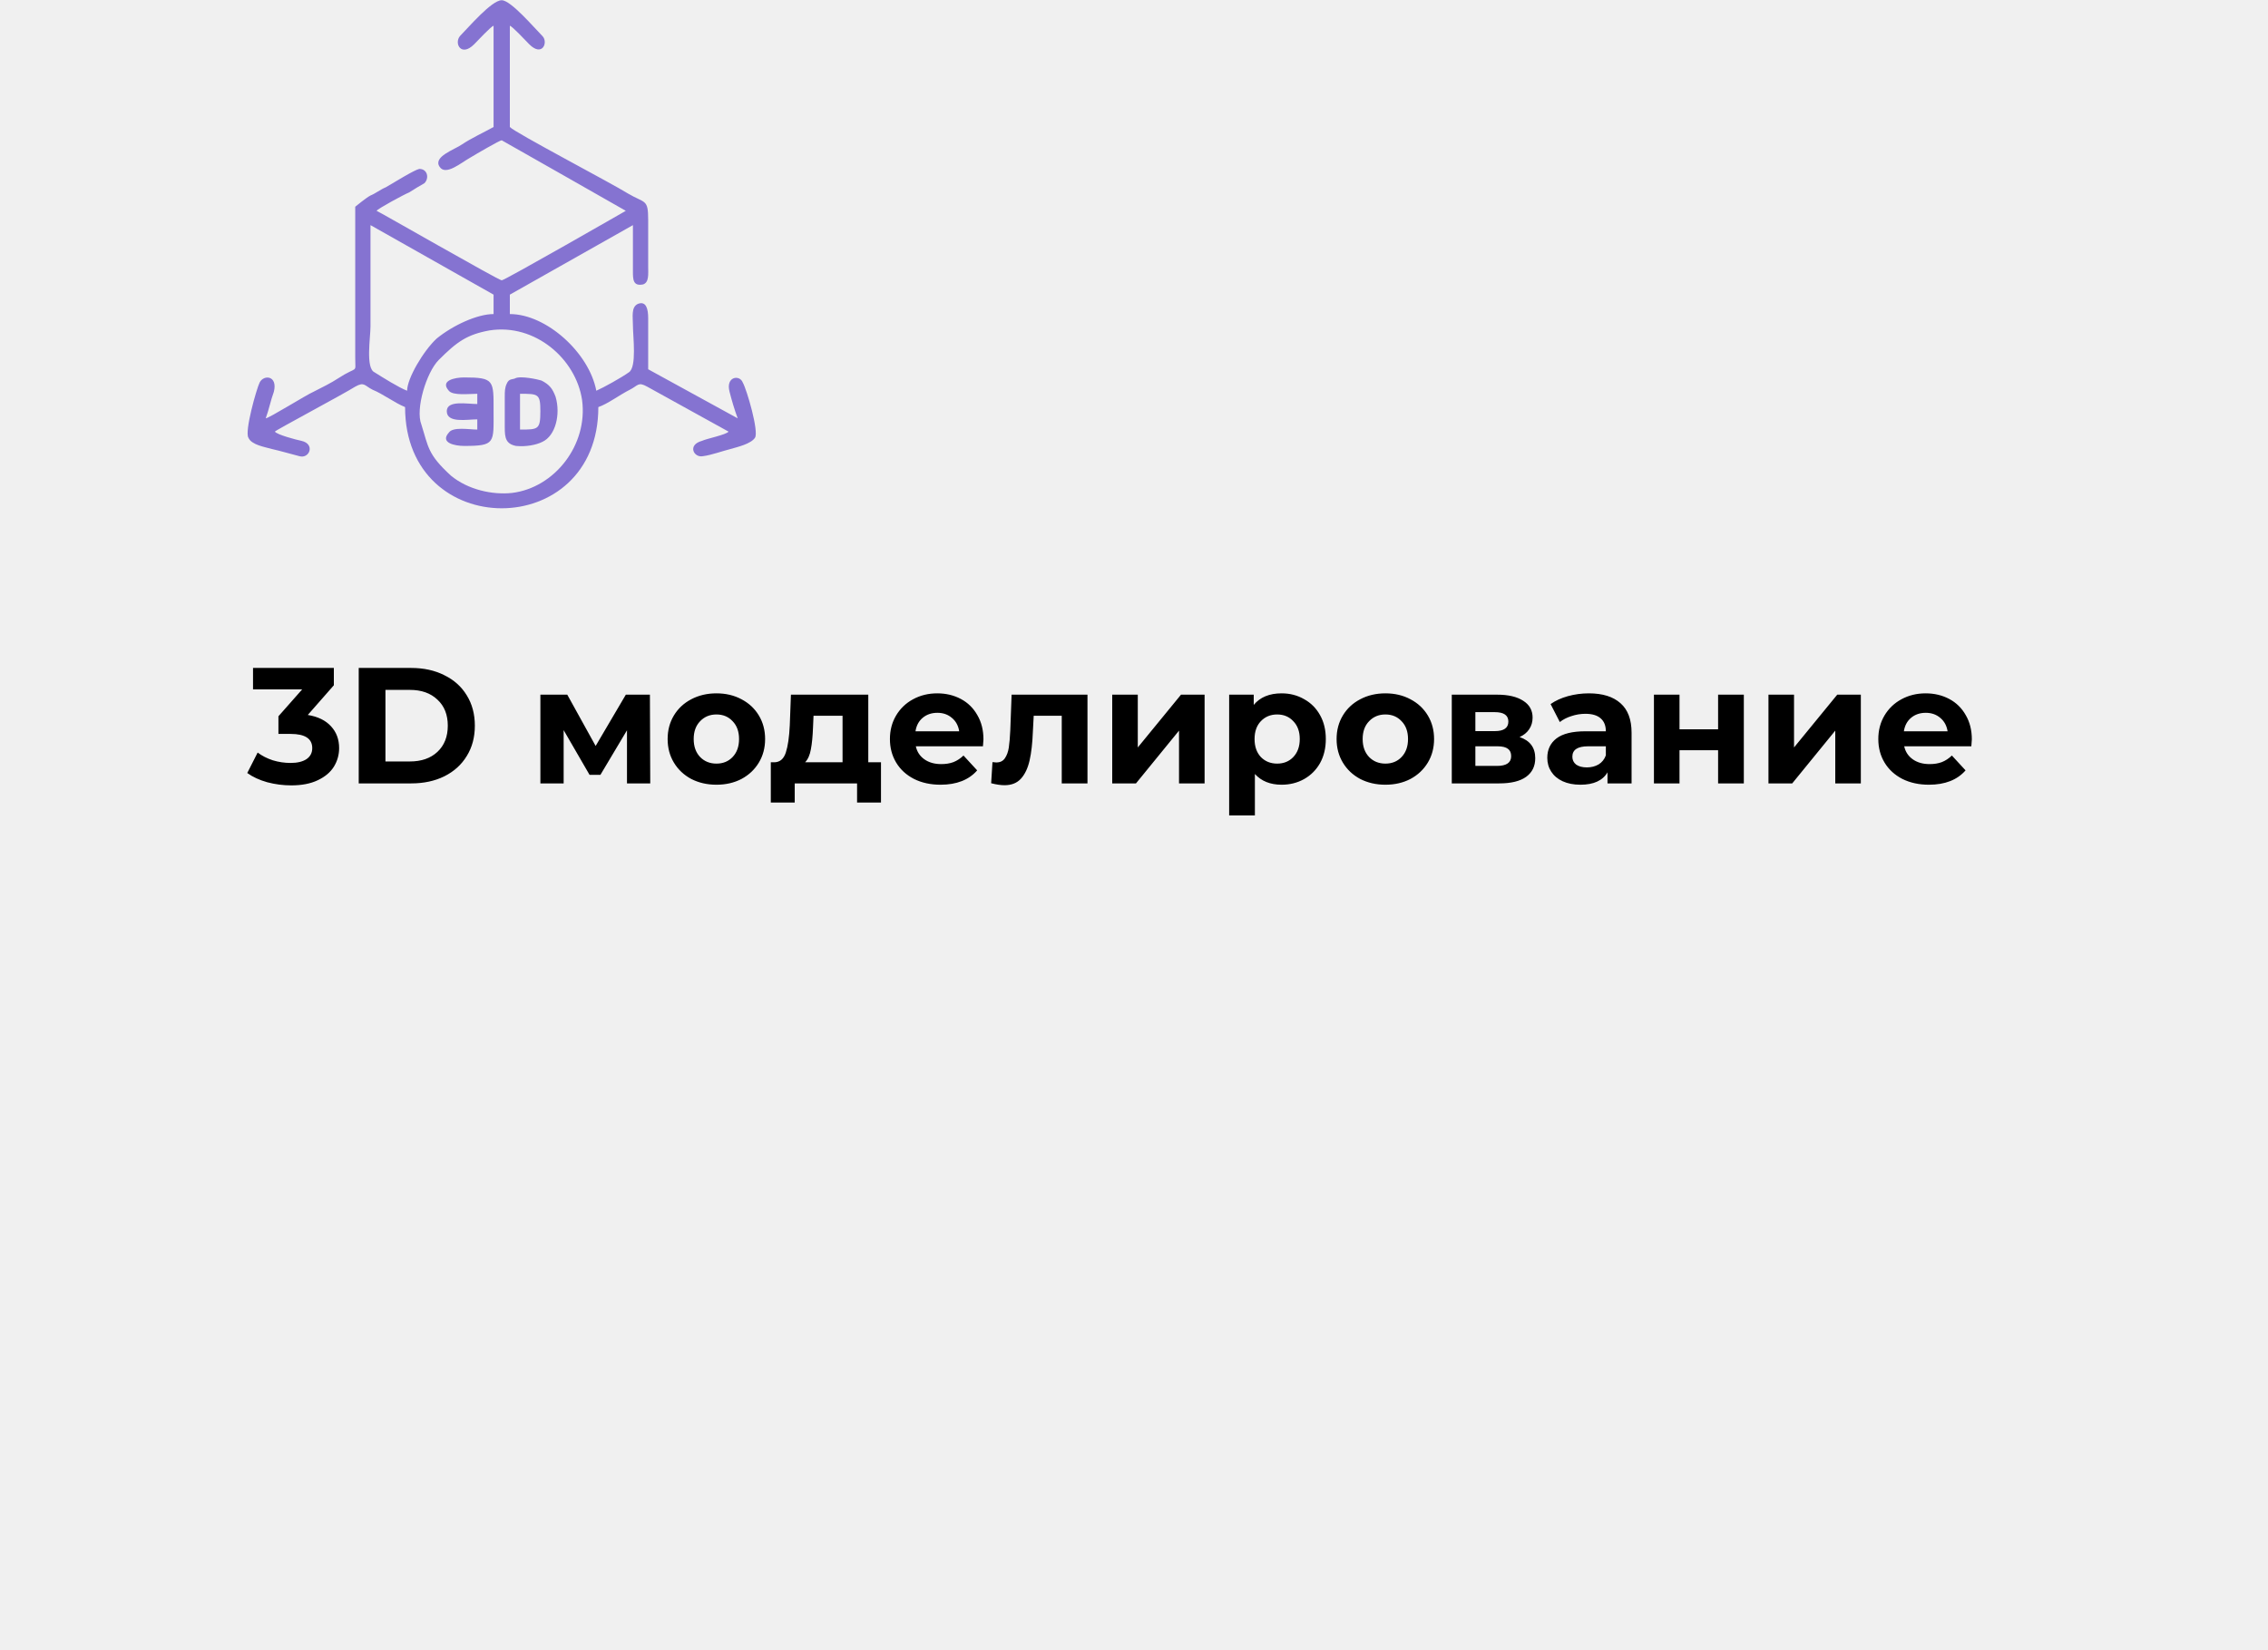
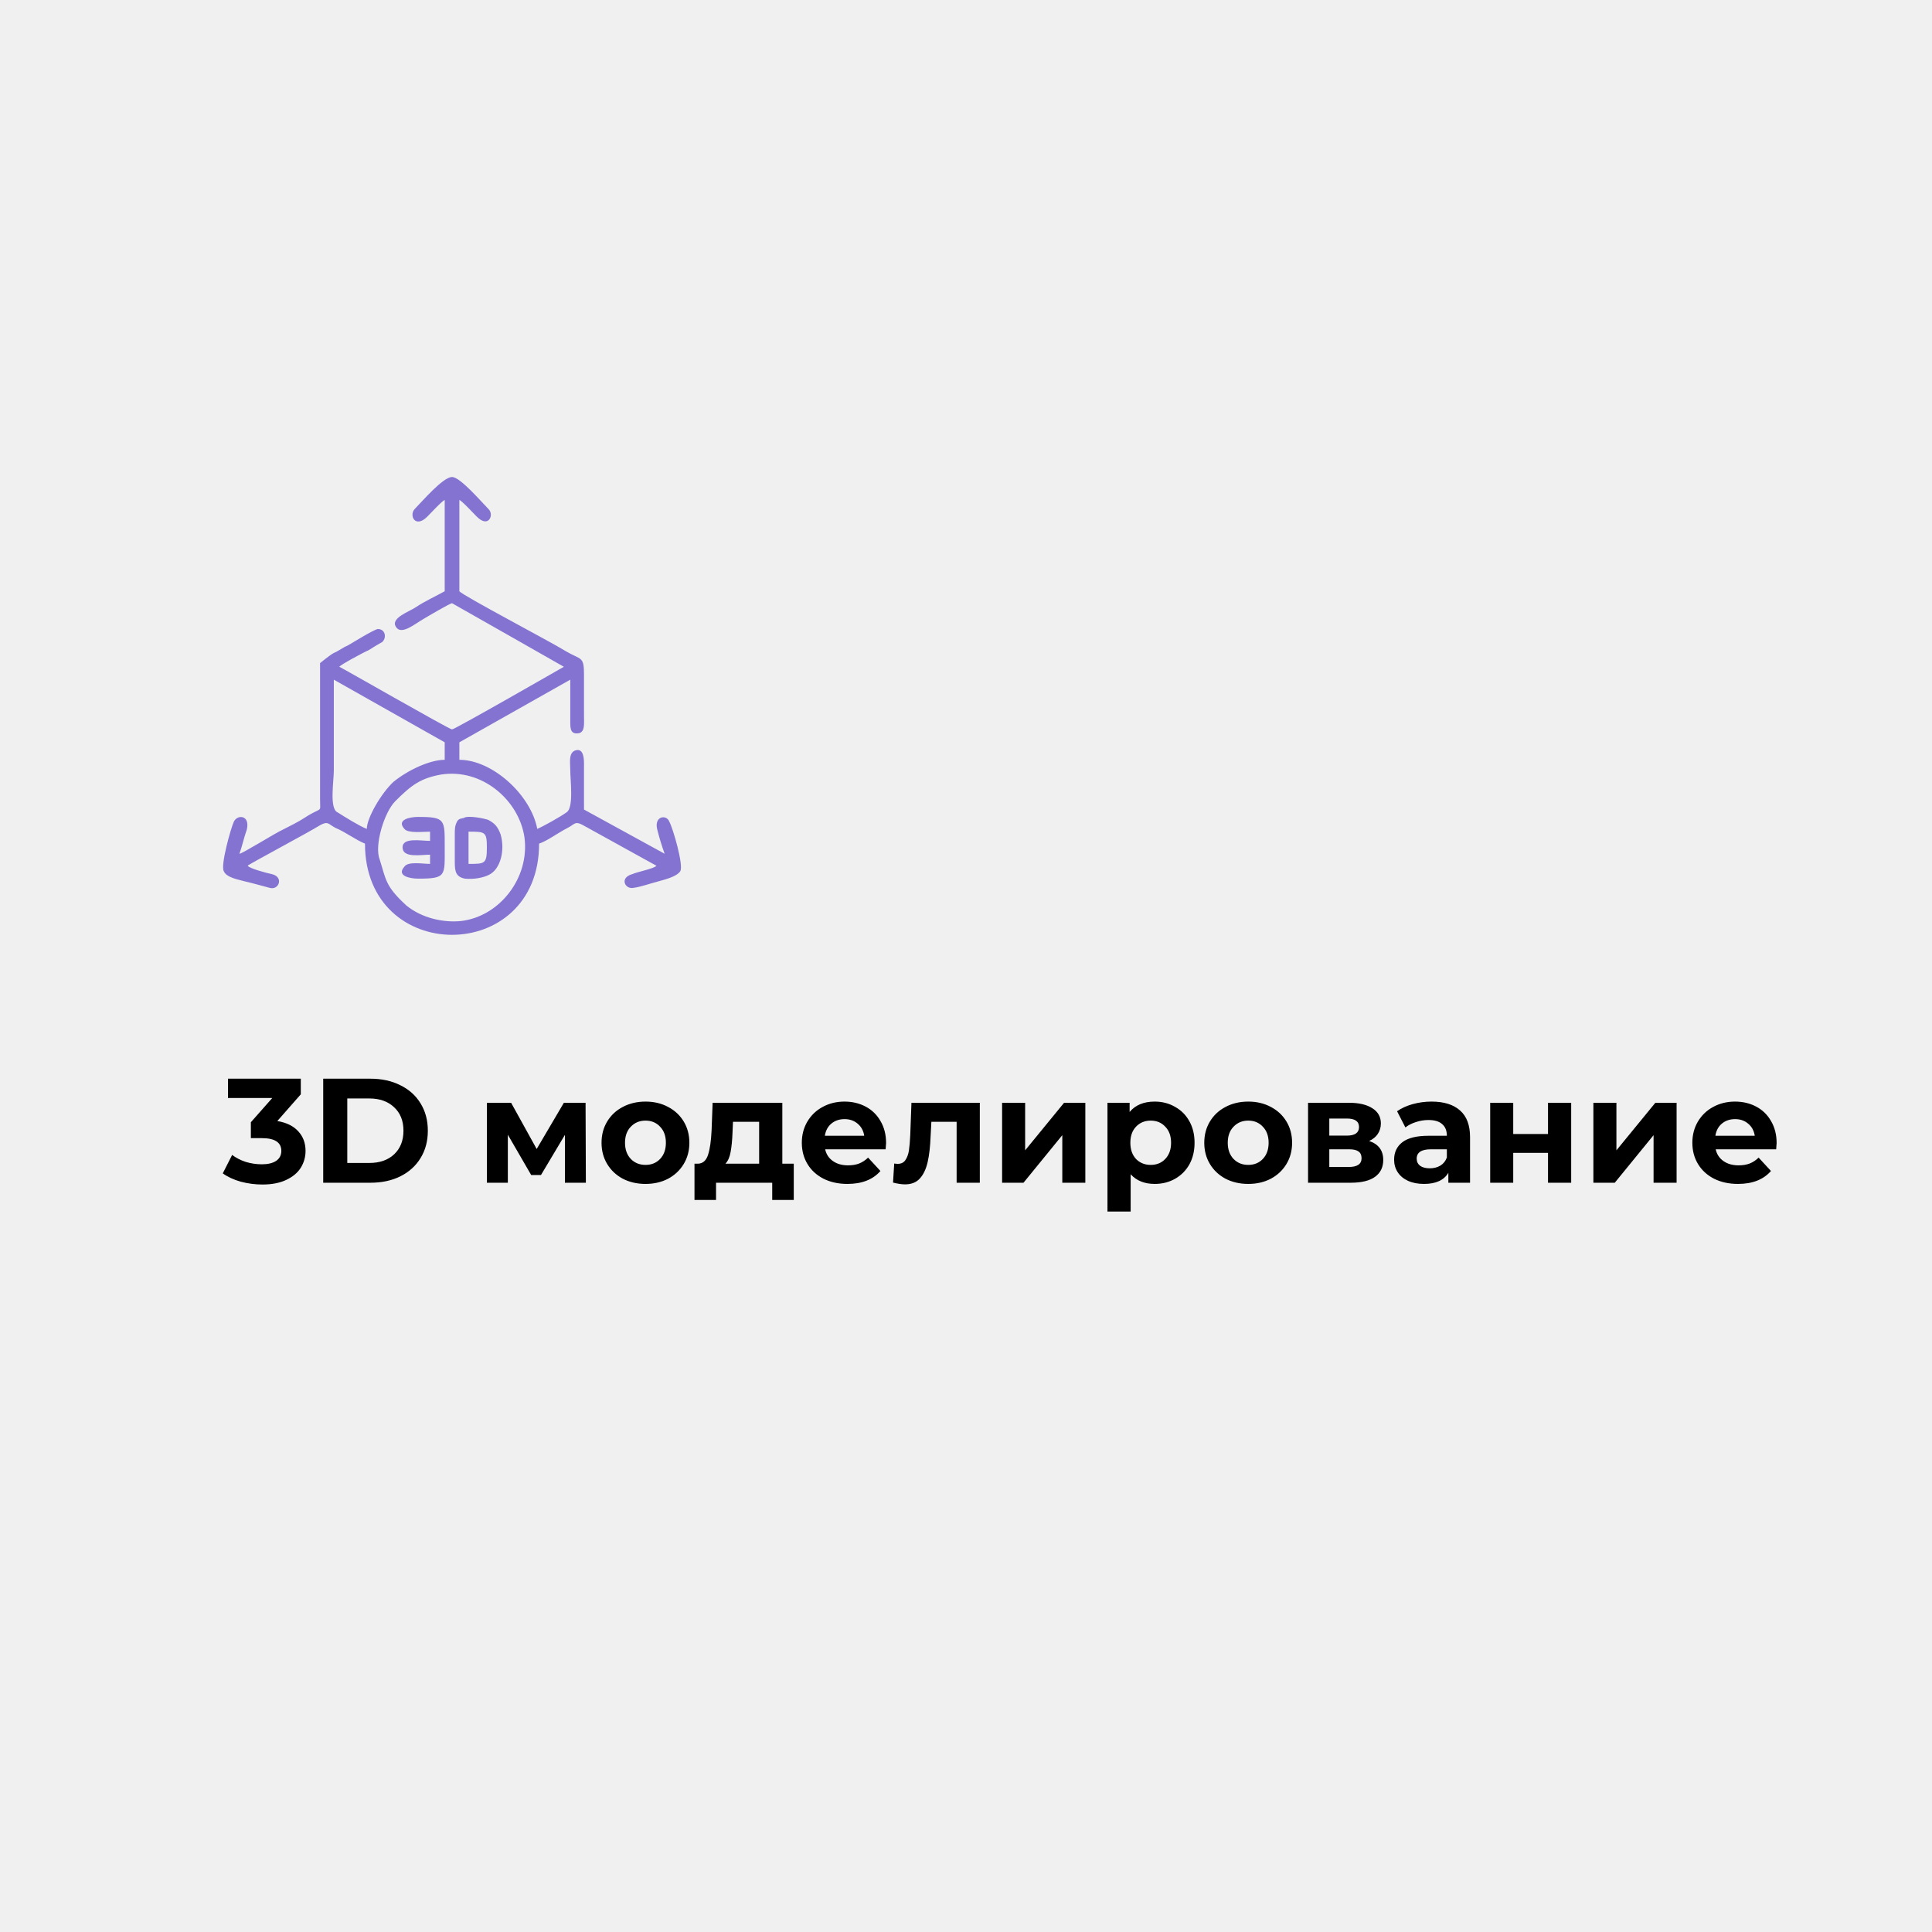
- <svg xmlns="http://www.w3.org/2000/svg" width="330" height="240" viewBox="0 0 330 240" fill="none">
+ <svg xmlns="http://www.w3.org/2000/svg" width="250" height="250" viewBox="0 0 312 158" fill="none">
  <g clip-path="url(#clip0_186_243)">
    <path d="M44.784 104.04C46.256 104.28 47.384 104.832 48.168 105.696C48.952 106.544 49.344 107.6 49.344 108.864C49.344 109.84 49.088 110.744 48.576 111.576C48.064 112.392 47.28 113.048 46.224 113.544C45.184 114.04 43.904 114.288 42.384 114.288C41.2 114.288 40.032 114.136 38.88 113.832C37.744 113.512 36.776 113.064 35.976 112.488L37.488 109.512C38.128 109.992 38.864 110.368 39.696 110.64C40.544 110.896 41.408 111.024 42.288 111.024C43.264 111.024 44.032 110.84 44.592 110.472C45.152 110.088 45.432 109.552 45.432 108.864C45.432 107.488 44.384 106.8 42.288 106.8H40.512V104.232L43.968 100.32H36.816V97.2H48.576V99.72L44.784 104.04ZM52.195 97.2H59.827C61.651 97.2 63.259 97.552 64.651 98.256C66.059 98.944 67.147 99.92 67.915 101.184C68.699 102.448 69.091 103.92 69.091 105.6C69.091 107.28 68.699 108.752 67.915 110.016C67.147 111.28 66.059 112.264 64.651 112.968C63.259 113.656 61.651 114 59.827 114H52.195V97.2ZM59.635 110.808C61.315 110.808 62.651 110.344 63.643 109.416C64.651 108.472 65.155 107.2 65.155 105.6C65.155 104 64.651 102.736 63.643 101.808C62.651 100.864 61.315 100.392 59.635 100.392H56.083V110.808H59.635ZM91.228 114V106.272L87.364 112.752H85.78L82.012 106.248V114H78.628V101.088H82.54L86.668 108.552L91.06 101.088H94.564L94.612 114H91.228ZM104.246 114.192C102.886 114.192 101.662 113.912 100.574 113.352C99.502 112.776 98.662 111.984 98.054 110.976C97.446 109.968 97.142 108.824 97.142 107.544C97.142 106.264 97.446 105.12 98.054 104.112C98.662 103.104 99.502 102.32 100.574 101.76C101.662 101.184 102.886 100.896 104.246 100.896C105.606 100.896 106.822 101.184 107.894 101.76C108.966 102.32 109.806 103.104 110.414 104.112C111.022 105.12 111.326 106.264 111.326 107.544C111.326 108.824 111.022 109.968 110.414 110.976C109.806 111.984 108.966 112.776 107.894 113.352C106.822 113.912 105.606 114.192 104.246 114.192ZM104.246 111.12C105.206 111.12 105.99 110.8 106.598 110.16C107.222 109.504 107.534 108.632 107.534 107.544C107.534 106.456 107.222 105.592 106.598 104.952C105.99 104.296 105.206 103.968 104.246 103.968C103.286 103.968 102.494 104.296 101.87 104.952C101.246 105.592 100.934 106.456 100.934 107.544C100.934 108.632 101.246 109.504 101.87 110.16C102.494 110.8 103.286 111.12 104.246 111.12ZM128.186 110.928V116.784H124.706V114H115.634V116.784H112.154V110.928H112.682C113.482 110.912 114.034 110.44 114.338 109.512C114.642 108.584 114.834 107.264 114.914 105.552L115.082 101.088H126.338V110.928H128.186ZM118.298 105.816C118.25 107.128 118.146 108.2 117.986 109.032C117.842 109.864 117.562 110.496 117.146 110.928H122.594V104.16H118.37L118.298 105.816ZM143.094 107.592C143.094 107.64 143.07 107.976 143.022 108.6H133.254C133.43 109.4 133.846 110.032 134.502 110.496C135.158 110.96 135.974 111.192 136.95 111.192C137.622 111.192 138.214 111.096 138.726 110.904C139.254 110.696 139.742 110.376 140.19 109.944L142.182 112.104C140.966 113.496 139.19 114.192 136.854 114.192C135.398 114.192 134.11 113.912 132.99 113.352C131.87 112.776 131.006 111.984 130.398 110.976C129.79 109.968 129.486 108.824 129.486 107.544C129.486 106.28 129.782 105.144 130.374 104.136C130.982 103.112 131.806 102.32 132.846 101.76C133.902 101.184 135.078 100.896 136.374 100.896C137.638 100.896 138.782 101.168 139.806 101.712C140.83 102.256 141.63 103.04 142.206 104.064C142.798 105.072 143.094 106.248 143.094 107.592ZM136.398 103.728C135.55 103.728 134.838 103.968 134.262 104.448C133.686 104.928 133.334 105.584 133.206 106.416H139.566C139.438 105.6 139.086 104.952 138.51 104.472C137.934 103.976 137.23 103.728 136.398 103.728ZM158.231 101.088V114H154.487V104.16H150.407L150.287 106.44C150.223 108.136 150.063 109.544 149.807 110.664C149.551 111.784 149.135 112.664 148.559 113.304C147.983 113.944 147.183 114.264 146.159 114.264C145.615 114.264 144.967 114.168 144.215 113.976L144.407 110.904C144.663 110.936 144.847 110.952 144.959 110.952C145.519 110.952 145.935 110.752 146.207 110.352C146.495 109.936 146.687 109.416 146.783 108.792C146.879 108.152 146.951 107.312 146.999 106.272L147.191 101.088H158.231ZM161.831 101.088H165.551V108.768L171.839 101.088H175.271V114H171.551V106.32L165.287 114H161.831V101.088ZM186.478 100.896C187.678 100.896 188.766 101.176 189.742 101.736C190.734 102.28 191.51 103.056 192.07 104.064C192.63 105.056 192.91 106.216 192.91 107.544C192.91 108.872 192.63 110.04 192.07 111.048C191.51 112.04 190.734 112.816 189.742 113.376C188.766 113.92 187.678 114.192 186.478 114.192C184.83 114.192 183.534 113.672 182.59 112.632V118.656H178.846V101.088H182.422V102.576C183.35 101.456 184.702 100.896 186.478 100.896ZM185.83 111.12C186.79 111.12 187.574 110.8 188.182 110.16C188.806 109.504 189.118 108.632 189.118 107.544C189.118 106.456 188.806 105.592 188.182 104.952C187.574 104.296 186.79 103.968 185.83 103.968C184.87 103.968 184.078 104.296 183.454 104.952C182.846 105.592 182.542 106.456 182.542 107.544C182.542 108.632 182.846 109.504 183.454 110.16C184.078 110.8 184.87 111.12 185.83 111.12ZM201.582 114.192C200.222 114.192 198.998 113.912 197.91 113.352C196.838 112.776 195.998 111.984 195.39 110.976C194.782 109.968 194.478 108.824 194.478 107.544C194.478 106.264 194.782 105.12 195.39 104.112C195.998 103.104 196.838 102.32 197.91 101.76C198.998 101.184 200.222 100.896 201.582 100.896C202.942 100.896 204.158 101.184 205.23 101.76C206.302 102.32 207.142 103.104 207.75 104.112C208.358 105.12 208.662 106.264 208.662 107.544C208.662 108.824 208.358 109.968 207.75 110.976C207.142 111.984 206.302 112.776 205.23 113.352C204.158 113.912 202.942 114.192 201.582 114.192ZM201.582 111.12C202.542 111.12 203.326 110.8 203.934 110.16C204.558 109.504 204.87 108.632 204.87 107.544C204.87 106.456 204.558 105.592 203.934 104.952C203.326 104.296 202.542 103.968 201.582 103.968C200.622 103.968 199.83 104.296 199.206 104.952C198.582 105.592 198.27 106.456 198.27 107.544C198.27 108.632 198.582 109.504 199.206 110.16C199.83 110.8 200.622 111.12 201.582 111.12ZM221.102 107.256C222.622 107.768 223.382 108.792 223.382 110.328C223.382 111.496 222.942 112.4 222.062 113.04C221.182 113.68 219.87 114 218.126 114H211.238V101.088H217.838C219.454 101.088 220.718 101.384 221.63 101.976C222.542 102.552 222.997 103.368 222.997 104.424C222.997 105.064 222.83 105.632 222.494 106.128C222.174 106.608 221.71 106.984 221.102 107.256ZM214.67 106.392H217.502C218.814 106.392 219.47 105.928 219.47 105C219.47 104.088 218.814 103.632 217.502 103.632H214.67V106.392ZM217.814 111.456C219.19 111.456 219.878 110.984 219.878 110.04C219.878 109.544 219.718 109.184 219.398 108.96C219.078 108.72 218.574 108.6 217.886 108.6H214.67V111.456H217.814ZM231.183 100.896C233.183 100.896 234.719 101.376 235.791 102.336C236.863 103.28 237.399 104.712 237.399 106.632V114H233.895V112.392C233.191 113.592 231.879 114.192 229.959 114.192C228.967 114.192 228.103 114.024 227.367 113.688C226.647 113.352 226.095 112.888 225.711 112.296C225.327 111.704 225.135 111.032 225.135 110.28C225.135 109.08 225.583 108.136 226.479 107.448C227.391 106.76 228.791 106.416 230.679 106.416H233.655C233.655 105.6 233.407 104.976 232.911 104.544C232.415 104.096 231.671 103.872 230.679 103.872C229.991 103.872 229.311 103.984 228.639 104.208C227.983 104.416 227.423 104.704 226.959 105.072L225.615 102.456C226.319 101.96 227.159 101.576 228.135 101.304C229.127 101.032 230.143 100.896 231.183 100.896ZM230.895 111.672C231.535 111.672 232.103 111.528 232.599 111.24C233.095 110.936 233.447 110.496 233.655 109.92V108.6H231.087C229.551 108.6 228.783 109.104 228.783 110.112C228.783 110.592 228.967 110.976 229.335 111.264C229.719 111.536 230.239 111.672 230.895 111.672ZM240.652 101.088H244.372V106.128H249.988V101.088H253.732V114H249.988V109.176H244.372V114H240.652V101.088ZM257.316 101.088H261.036V108.768L267.324 101.088H270.756V114H267.036V106.32L260.772 114H257.316V101.088ZM286.907 107.592C286.907 107.64 286.883 107.976 286.835 108.6H277.067C277.243 109.4 277.659 110.032 278.315 110.496C278.971 110.96 279.787 111.192 280.763 111.192C281.435 111.192 282.027 111.096 282.539 110.904C283.067 110.696 283.555 110.376 284.003 109.944L285.995 112.104C284.779 113.496 283.003 114.192 280.667 114.192C279.211 114.192 277.923 113.912 276.803 113.352C275.683 112.776 274.819 111.984 274.211 110.976C273.603 109.968 273.299 108.824 273.299 107.544C273.299 106.28 273.595 105.144 274.187 104.136C274.795 103.112 275.619 102.32 276.659 101.76C277.715 101.184 278.891 100.896 280.187 100.896C281.451 100.896 282.595 101.168 283.619 101.712C284.643 102.256 285.443 103.04 286.019 104.064C286.611 105.072 286.907 106.248 286.907 107.592ZM280.211 103.728C279.363 103.728 278.651 103.968 278.075 104.448C277.499 104.928 277.147 105.584 277.019 106.416H283.379C283.251 105.6 282.899 104.952 282.323 104.472C281.747 103.976 281.043 103.728 280.211 103.728Z" fill="black" />
    <g clip-path="url(#clip1_186_243)">
      <path fill-rule="evenodd" clip-rule="evenodd" d="M61.308 61.768C60.42 59.536 62.048 54.181 63.824 52.396C66.488 49.719 67.968 48.677 71.224 48.082C77.884 47.041 83.804 52.248 84.692 58.198C85.58 64.743 80.696 70.991 74.48 71.734C71.668 72.032 68.116 71.288 65.6 69.206C62.196 66.082 62.344 65.04 61.308 61.768ZM59.236 56.859C58.052 56.413 55.684 54.925 54.5 54.181C53.168 53.586 53.908 49.124 53.908 47.487C53.908 42.578 53.908 37.669 53.908 32.761L71.816 42.876V45.702C69.448 45.702 65.896 47.339 63.528 49.272C61.604 51.057 59.236 55.074 59.236 56.859ZM71.816 3.753V18.48C70.484 19.224 68.56 20.116 67.228 21.009C66.192 21.753 62.936 22.794 63.972 24.282C64.86 25.62 67.08 23.686 68.412 22.943C69.152 22.496 72.704 20.414 73 20.414C73.296 20.563 91.056 30.678 91.056 30.678C91.056 30.678 73.444 40.793 73 40.793C72.556 40.793 54.944 30.678 54.796 30.678C54.944 30.381 58.792 28.298 59.532 28C59.976 27.703 61.456 26.81 61.752 26.662C62.492 25.918 62.196 24.579 61.012 24.579C60.272 24.728 57.164 26.662 56.128 27.257C55.388 27.554 54.648 28.149 53.908 28.447C53.316 28.744 51.688 30.083 51.688 30.083C51.688 37.372 51.688 44.661 51.688 52.099C51.688 54.479 52.132 53.14 49.172 55.074C48.284 55.669 46.804 56.413 45.62 57.008C44.584 57.454 39.108 60.875 38.664 60.875C39.108 59.685 39.404 58.198 39.848 57.008C40.44 54.628 38.368 54.479 37.776 55.669C37.332 56.561 35.556 62.809 36.148 63.702C36.592 64.743 38.516 65.04 39.552 65.338C40.884 65.635 42.364 66.082 43.548 66.379C45.028 66.826 45.916 64.594 43.844 64.148C43.104 63.999 40.292 63.255 39.996 62.809C39.996 62.66 50.06 57.305 51.688 56.264C53.02 55.52 53.02 56.115 54.204 56.71C55.684 57.305 57.46 58.644 58.94 59.239C58.94 78.875 87.06 78.875 87.06 59.239C88.392 58.793 90.168 57.454 91.648 56.71C92.832 56.115 92.832 55.52 94.164 56.264L106.004 62.809C105.708 63.255 102.748 63.85 102.156 64.148C99.936 64.743 100.972 66.677 102.304 66.379C103.488 66.231 105.116 65.635 106.3 65.338C107.336 65.04 109.26 64.594 109.852 63.702C110.444 62.809 108.668 56.71 108.076 55.669C107.632 54.479 105.56 54.776 106.152 57.008C106.448 58.198 106.892 59.685 107.336 60.875L94.312 53.735C94.312 51.206 94.312 48.826 94.312 46.297C94.312 44.959 94.016 43.768 92.832 44.215C91.796 44.661 92.092 46.148 92.092 47.339C92.092 48.975 92.684 53.438 91.5 54.181C90.464 54.925 87.8 56.413 86.764 56.859C85.728 51.355 79.512 45.702 74.184 45.702V42.876L92.092 32.761C92.092 34.992 92.092 37.223 92.092 39.455C92.092 40.645 92.092 41.686 93.572 41.388C94.46 41.091 94.312 39.901 94.312 38.711C94.312 36.479 94.312 34.248 94.312 32.017C94.312 28.893 93.868 29.637 91.352 28.149C88.984 26.662 74.776 19.224 74.184 18.48V3.753C74.48 3.753 76.552 5.985 76.996 6.431C78.92 8.365 79.808 6.133 78.92 5.241C77.736 4.051 74.332 0.034 73 0.034C71.52 0.034 68.116 4.051 66.932 5.241C66.044 6.282 67.08 8.365 69.004 6.431C69.3 6.133 71.52 3.753 71.816 3.753Z" fill="#8573D1" />
      <path fill-rule="evenodd" clip-rule="evenodd" d="M75.664 62.511V57.305C78.328 57.305 78.624 57.305 78.624 59.834C78.624 62.511 78.328 62.511 75.664 62.511ZM74.924 55.074C74.628 55.222 74.036 55.074 73.74 55.818C73.444 56.413 73.444 57.008 73.444 57.751C73.444 59.239 73.444 60.726 73.444 62.214C73.444 63.702 73.592 64.594 75.072 64.892C76.552 65.04 78.032 64.743 78.92 64.297C80.844 63.404 81.584 60.28 80.844 57.751C80.4 56.561 79.956 55.966 78.772 55.371C78.328 55.222 75.664 54.627 74.924 55.074Z" fill="#8573D1" />
      <path fill-rule="evenodd" clip-rule="evenodd" d="M69.448 57.305V58.793C67.968 58.793 65.008 58.198 65.008 59.834C65.008 61.619 67.968 61.024 69.448 61.024V62.512C68.264 62.512 65.896 62.065 65.304 62.958C63.972 64.445 66.192 64.892 67.524 64.892C72.112 64.892 71.816 64.445 71.816 59.834C71.816 55.371 71.964 54.925 67.524 54.925C66.192 54.925 63.972 55.371 65.304 56.859C65.896 57.603 68.264 57.305 69.448 57.305Z" fill="#8573D1" />
    </g>
  </g>
  <defs>
    <clipPath id="clip0_186_243">
      <rect width="330" height="240" fill="white" />
    </clipPath>
    <clipPath id="clip1_186_243">
      <rect width="74" height="74" fill="white" transform="translate(36)" />
    </clipPath>
  </defs>
</svg>
